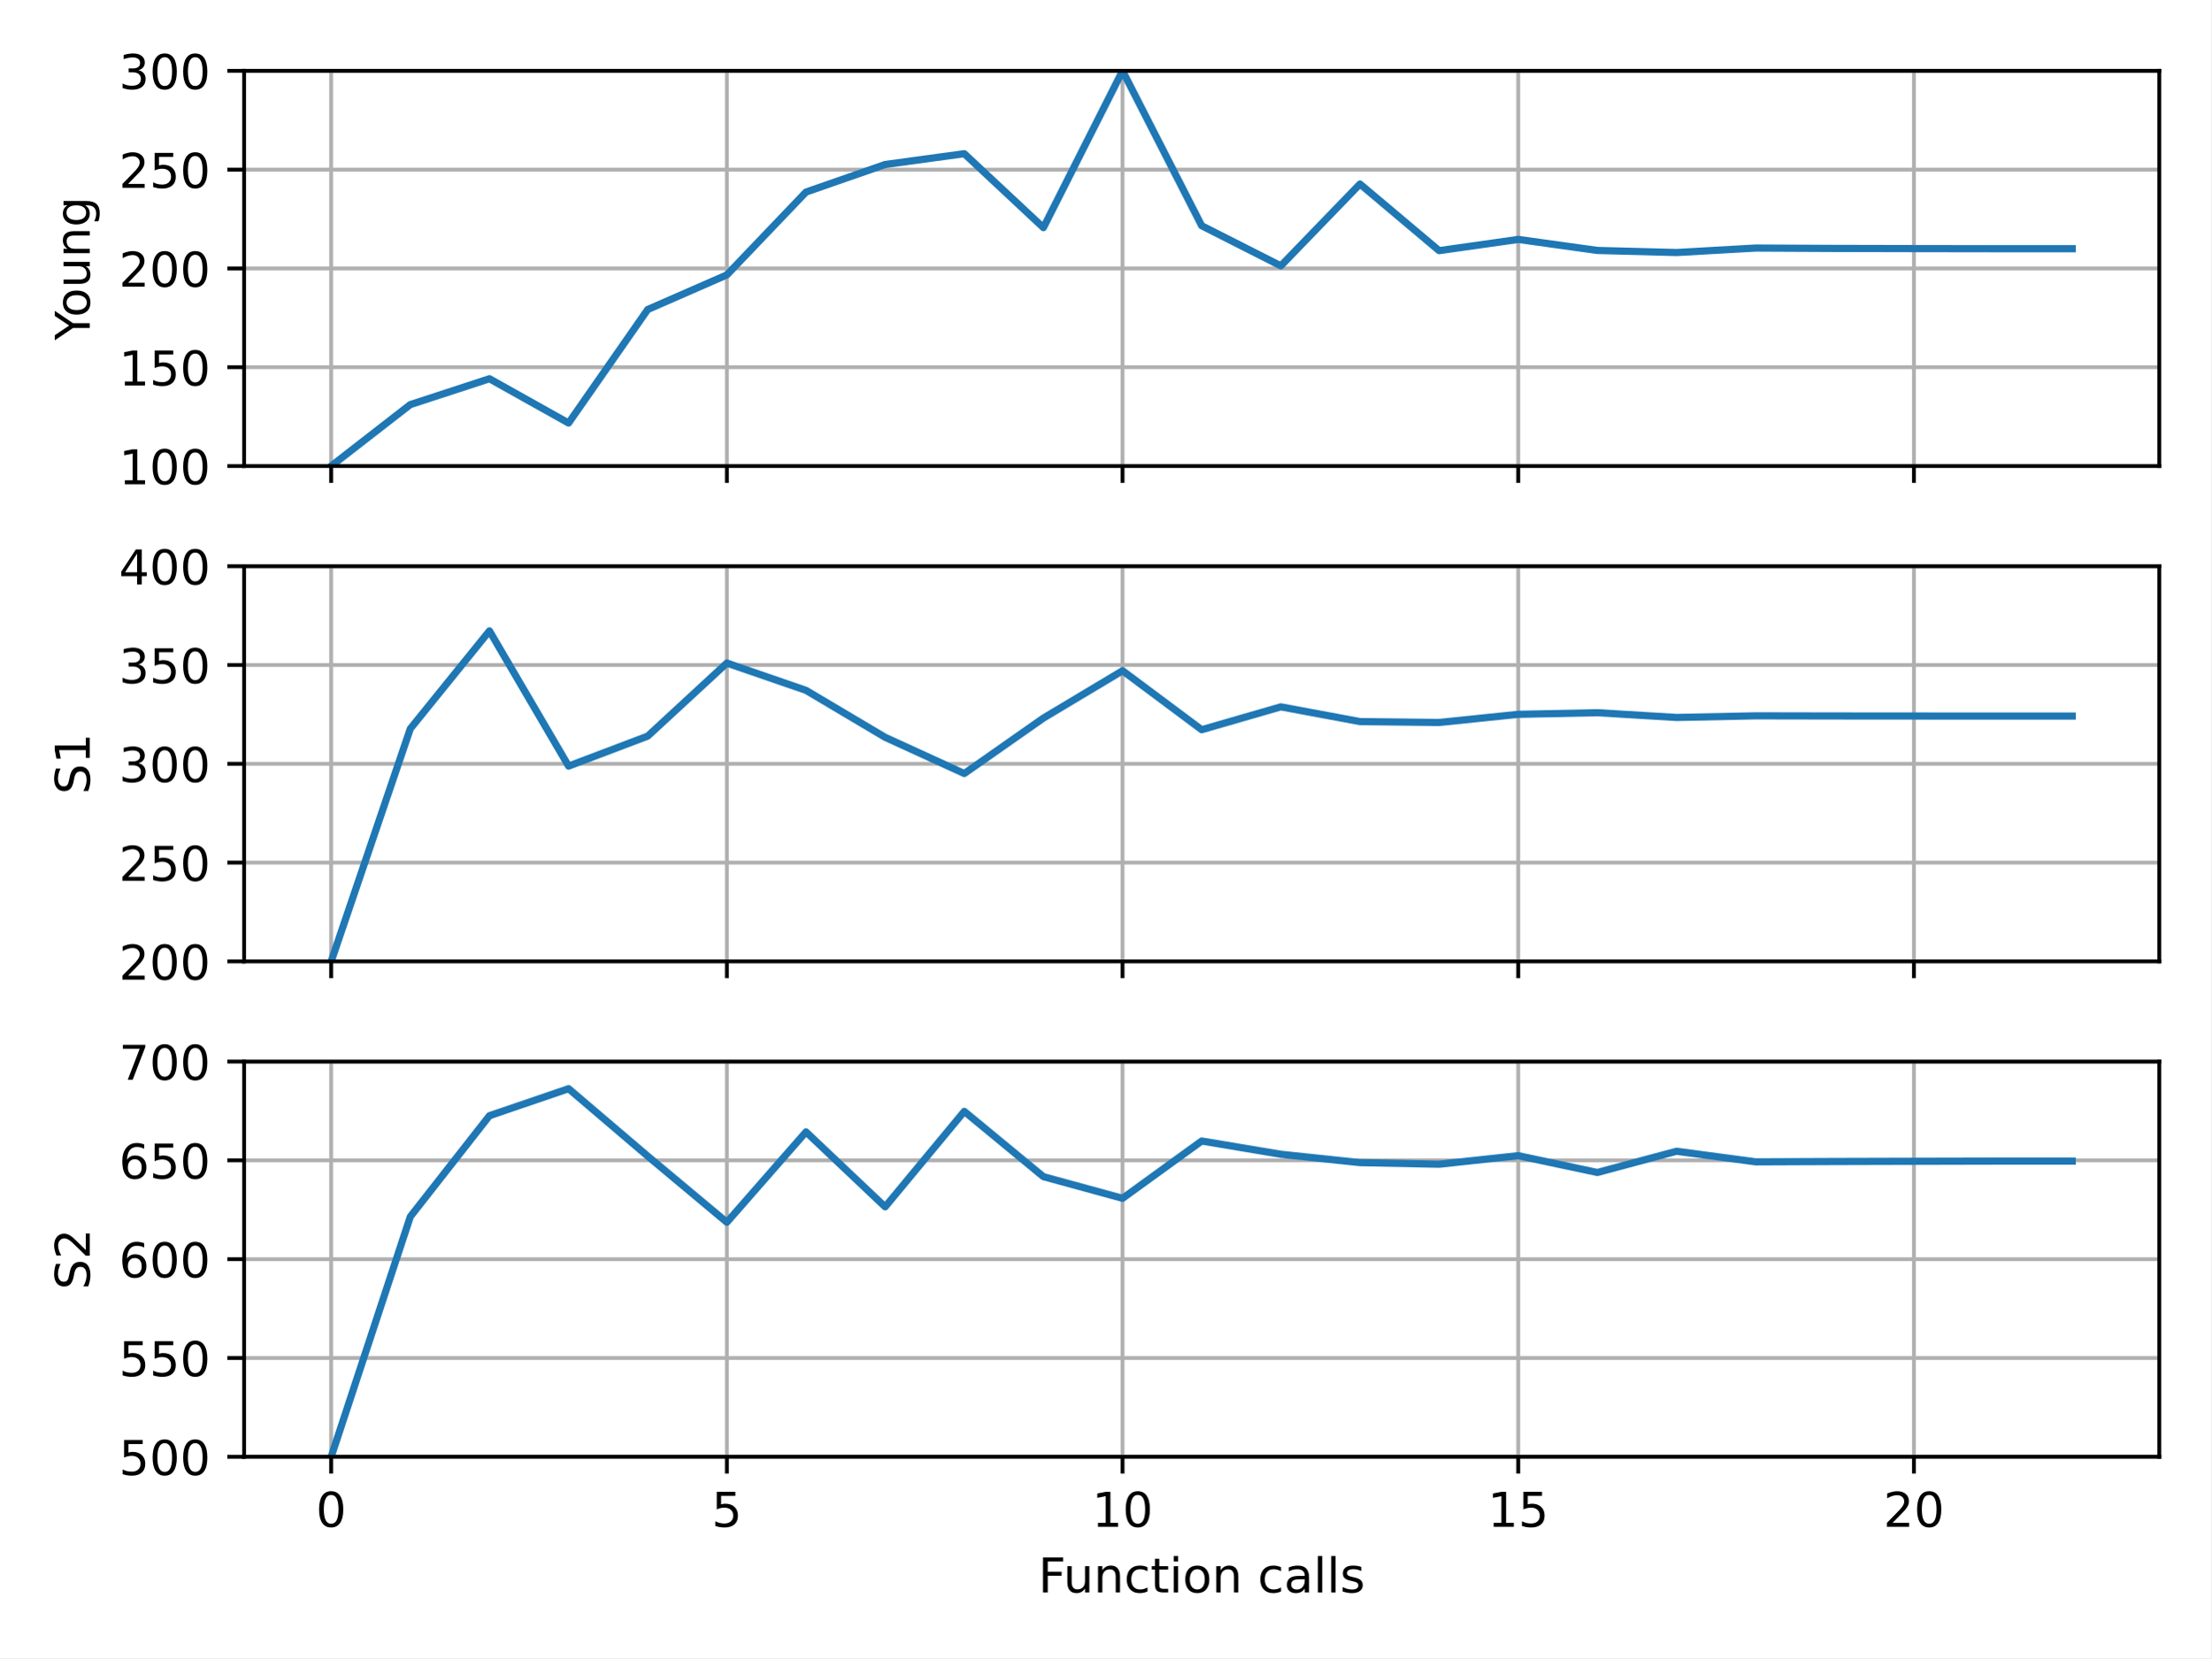
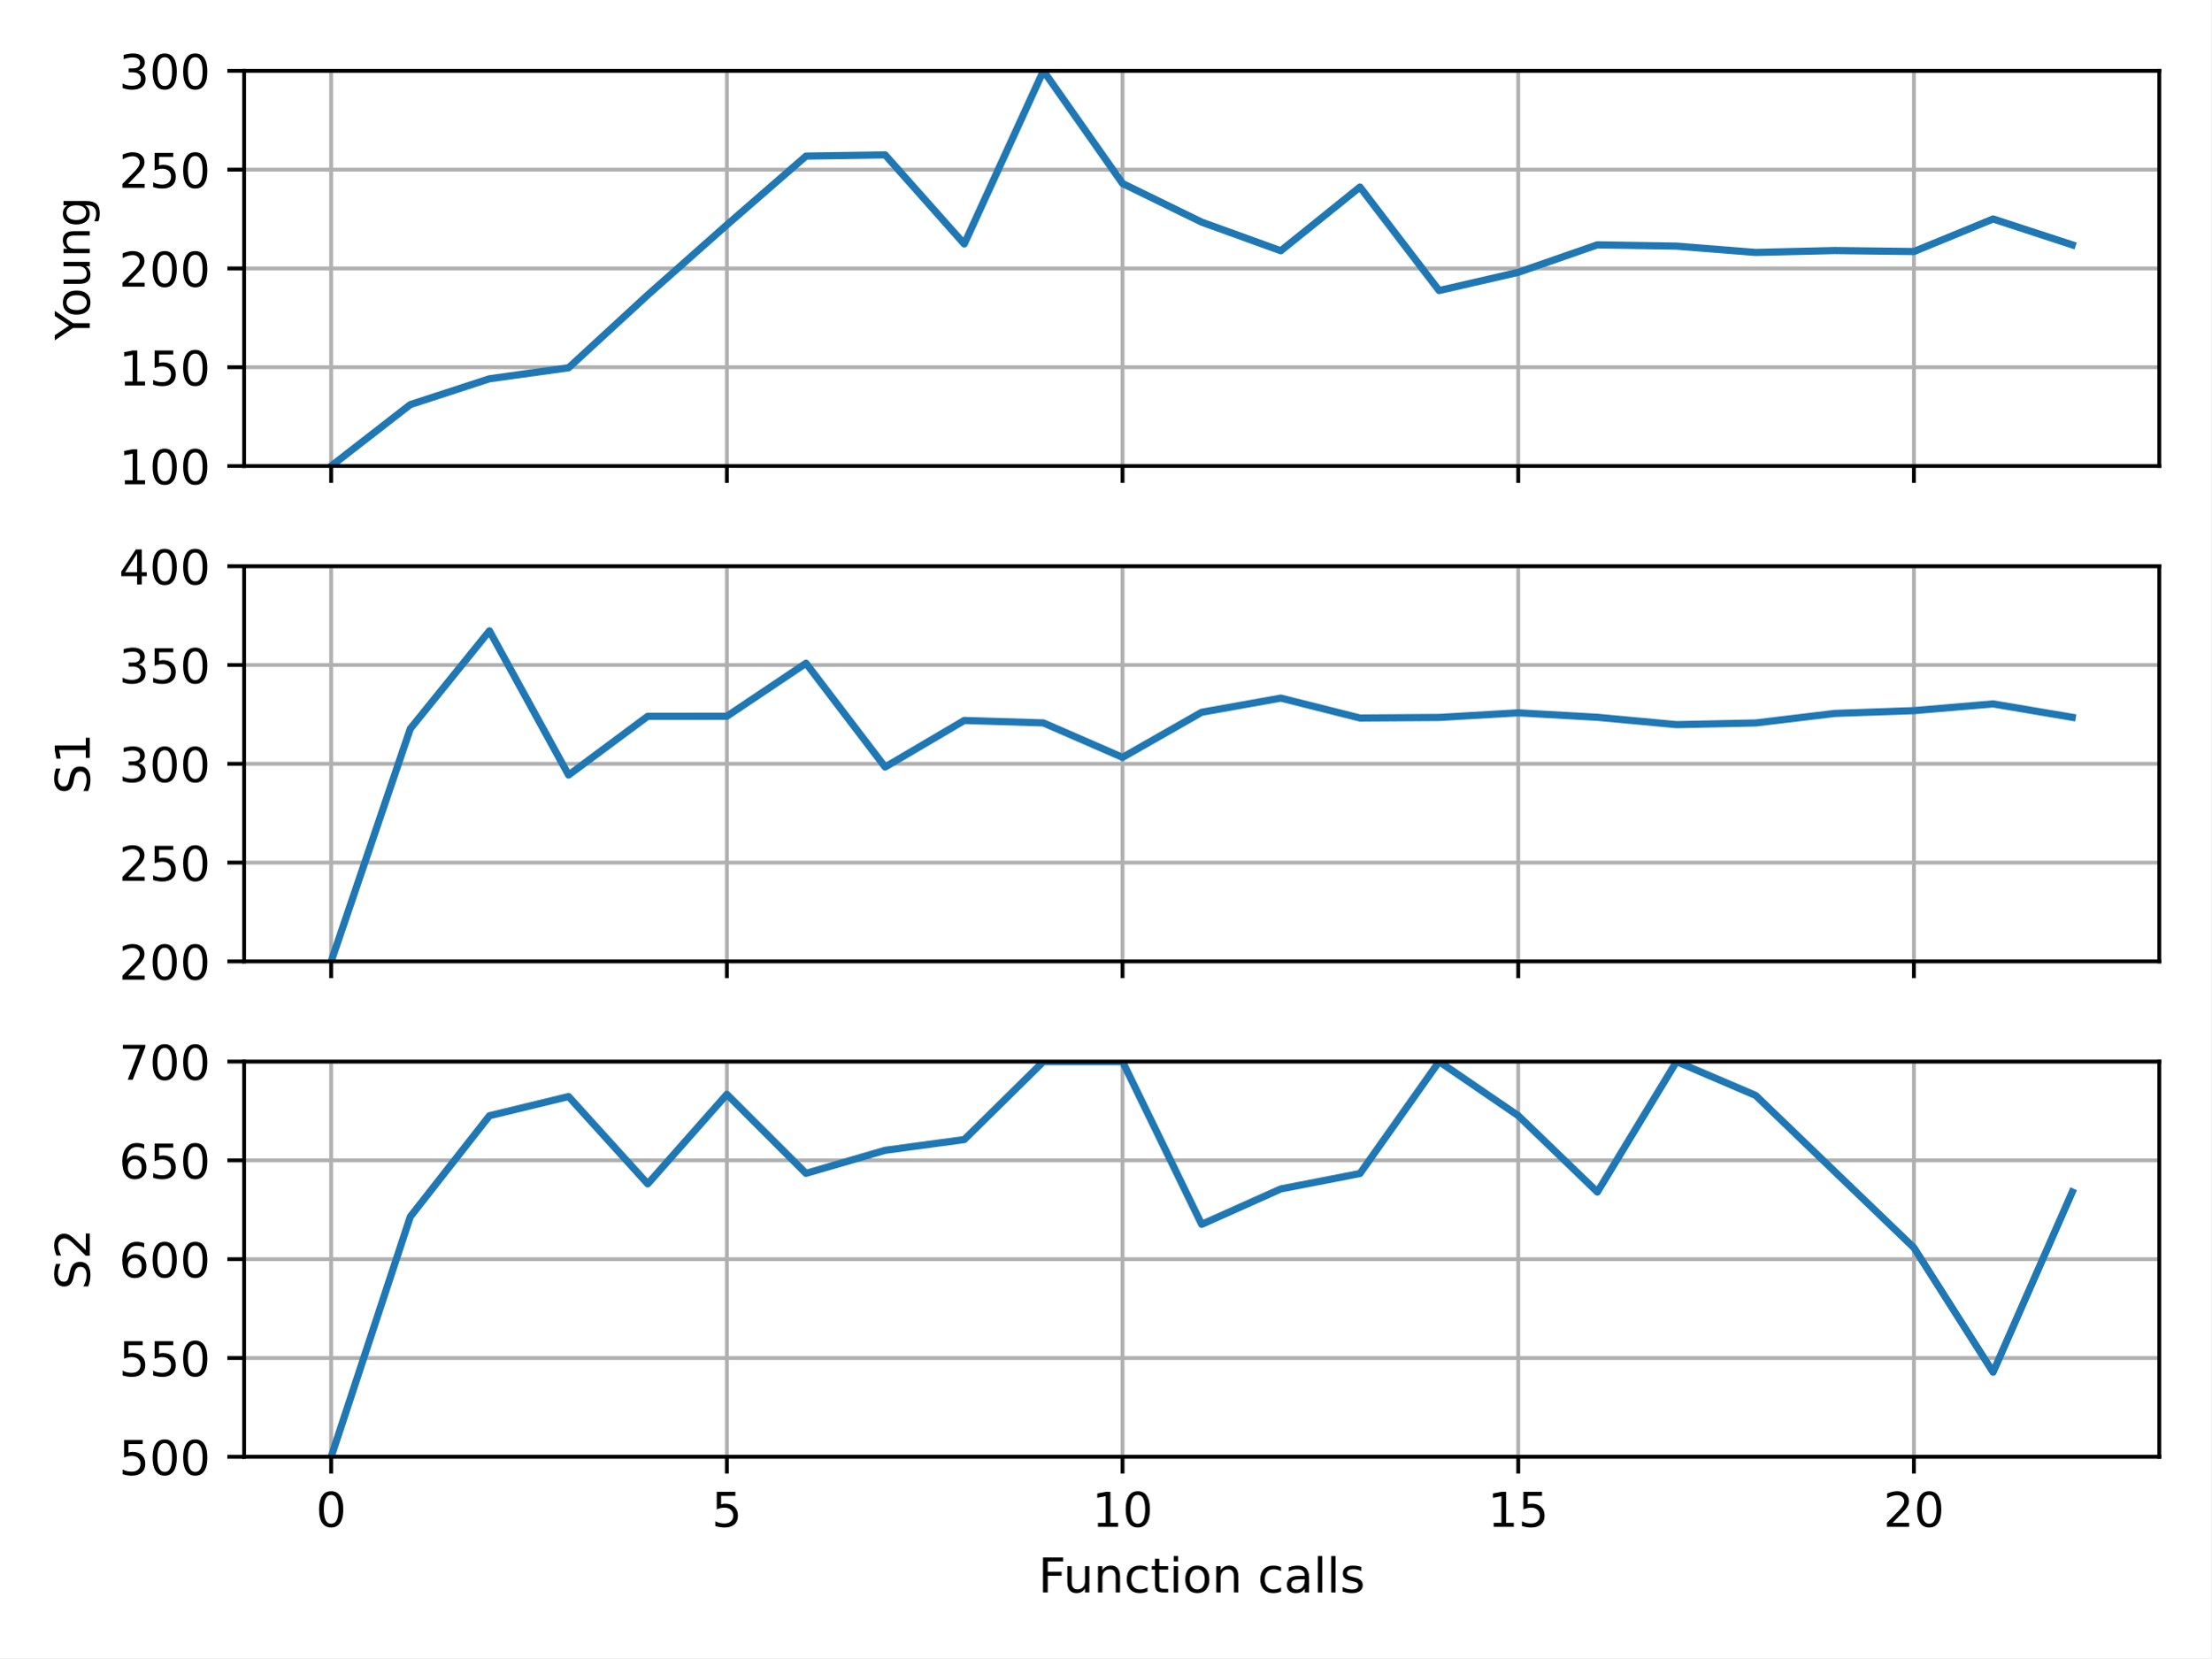
<svg xmlns="http://www.w3.org/2000/svg" xmlns:xlink="http://www.w3.org/1999/xlink" width="460.8pt" height="345.6pt" viewBox="0 0 460.8 345.6" version="1.1">
  <defs>
    <style type="text/css">*{stroke-linejoin: round; stroke-linecap: butt}</style>
  </defs>
  <g id="figure_1">
    <g id="patch_1">
      <path d="M 0 345.6  L 460.8 345.6  L 460.8 0  L 0 0  z " style="fill: #ffffff" />
    </g>
    <g id="axes_1">
      <g id="patch_2">
        <path d="M 50.87 97.133  L 450 97.133  L 450 14.76  L 50.87 14.76  z " style="fill: #ffffff" />
      </g>
      <g id="matplotlib.axis_1">
        <g id="xtick_1">
          <g id="line2d_1">
-             <path d="M 69.012 97.133  L 69.012 14.76  " clip-path="url(#pd728af28a5)" style="fill: none; stroke: #b0b0b0; stroke-width: 0.8; stroke-linecap: square" />
+             <path d="M 69.012 97.133  L 69.012 14.76  " clip-path="url(#pf3512129d5)" style="fill: none; stroke: #b0b0b0; stroke-width: 0.8; stroke-linecap: square" />
          </g>
          <g id="line2d_2">
            <defs>
-               <path id="m32e18efc5c" d="M 0 0  L 0 3.5  " style="stroke: #000000; stroke-width: 0.8" />
+               <path id="mfbf43e4b1b" d="M 0 0  L 0 3.5  " style="stroke: #000000; stroke-width: 0.8" />
            </defs>
            <g>
-               <use xlink:href="#m32e18efc5c" x="69.012" y="97.133" style="stroke: #000000; stroke-width: 0.8" />
+               <use xlink:href="#mfbf43e4b1b" x="69.012" y="97.133" style="stroke: #000000; stroke-width: 0.8" />
            </g>
          </g>
        </g>
        <g id="xtick_2">
          <g id="line2d_3">
-             <path d="M 151.477 97.133  L 151.477 14.76  " clip-path="url(#pd728af28a5)" style="fill: none; stroke: #b0b0b0; stroke-width: 0.8; stroke-linecap: square" />
+             <path d="M 151.477 97.133  L 151.477 14.76  " clip-path="url(#pf3512129d5)" style="fill: none; stroke: #b0b0b0; stroke-width: 0.8; stroke-linecap: square" />
          </g>
          <g id="line2d_4">
            <g>
-               <use xlink:href="#m32e18efc5c" x="151.477" y="97.133" style="stroke: #000000; stroke-width: 0.8" />
+               <use xlink:href="#mfbf43e4b1b" x="151.477" y="97.133" style="stroke: #000000; stroke-width: 0.8" />
            </g>
          </g>
        </g>
        <g id="xtick_3">
          <g id="line2d_5">
-             <path d="M 233.942 97.133  L 233.942 14.76  " clip-path="url(#pd728af28a5)" style="fill: none; stroke: #b0b0b0; stroke-width: 0.8; stroke-linecap: square" />
+             <path d="M 233.942 97.133  L 233.942 14.76  " clip-path="url(#pf3512129d5)" style="fill: none; stroke: #b0b0b0; stroke-width: 0.8; stroke-linecap: square" />
          </g>
          <g id="line2d_6">
            <g>
-               <use xlink:href="#m32e18efc5c" x="233.942" y="97.133" style="stroke: #000000; stroke-width: 0.8" />
+               <use xlink:href="#mfbf43e4b1b" x="233.942" y="97.133" style="stroke: #000000; stroke-width: 0.8" />
            </g>
          </g>
        </g>
        <g id="xtick_4">
          <g id="line2d_7">
-             <path d="M 316.407 97.133  L 316.407 14.76  " clip-path="url(#pd728af28a5)" style="fill: none; stroke: #b0b0b0; stroke-width: 0.8; stroke-linecap: square" />
+             <path d="M 316.407 97.133  L 316.407 14.76  " clip-path="url(#pf3512129d5)" style="fill: none; stroke: #b0b0b0; stroke-width: 0.8; stroke-linecap: square" />
          </g>
          <g id="line2d_8">
            <g>
-               <use xlink:href="#m32e18efc5c" x="316.407" y="97.133" style="stroke: #000000; stroke-width: 0.8" />
+               <use xlink:href="#mfbf43e4b1b" x="316.407" y="97.133" style="stroke: #000000; stroke-width: 0.8" />
            </g>
          </g>
        </g>
        <g id="xtick_5">
          <g id="line2d_9">
-             <path d="M 398.872 97.133  L 398.872 14.76  " clip-path="url(#pd728af28a5)" style="fill: none; stroke: #b0b0b0; stroke-width: 0.8; stroke-linecap: square" />
+             <path d="M 398.872 97.133  L 398.872 14.76  " clip-path="url(#pf3512129d5)" style="fill: none; stroke: #b0b0b0; stroke-width: 0.8; stroke-linecap: square" />
          </g>
          <g id="line2d_10">
            <g>
-               <use xlink:href="#m32e18efc5c" x="398.872" y="97.133" style="stroke: #000000; stroke-width: 0.8" />
+               <use xlink:href="#mfbf43e4b1b" x="398.872" y="97.133" style="stroke: #000000; stroke-width: 0.8" />
            </g>
          </g>
        </g>
      </g>
      <g id="matplotlib.axis_2">
        <g id="ytick_1">
          <g id="line2d_11">
-             <path d="M 50.87 97.133  L 450 97.133  " clip-path="url(#pd728af28a5)" style="fill: none; stroke: #b0b0b0; stroke-width: 0.8; stroke-linecap: square" />
+             <path d="M 50.87 97.133  L 450 97.133  " clip-path="url(#pf3512129d5)" style="fill: none; stroke: #b0b0b0; stroke-width: 0.8; stroke-linecap: square" />
          </g>
          <g id="line2d_12">
            <defs>
-               <path id="m0978221e4c" d="M 0 0  L -3.5 0  " style="stroke: #000000; stroke-width: 0.8" />
+               <path id="m7f12a80aa0" d="M 0 0  L -3.5 0  " style="stroke: #000000; stroke-width: 0.8" />
            </defs>
            <g>
-               <use xlink:href="#m0978221e4c" x="50.87" y="97.133" style="stroke: #000000; stroke-width: 0.8" />
+               <use xlink:href="#m7f12a80aa0" x="50.87" y="97.133" style="stroke: #000000; stroke-width: 0.8" />
            </g>
          </g>
          <g id="text_1">
            <g transform="translate(24.7825 100.9326) scale(0.1 -0.1)">
              <defs>
                <path id="DejaVuSans-31" d="M 794 531  L 1825 531  L 1825 4091  L 703 3866  L 703 4441  L 1819 4666  L 2450 4666  L 2450 531  L 3481 531  L 3481 0  L 794 0  L 794 531  z " transform="scale(0.015625)" />
                <path id="DejaVuSans-30" d="M 2034 4250  Q 1547 4250 1301 3770  Q 1056 3291 1056 2328  Q 1056 1369 1301 889  Q 1547 409 2034 409  Q 2525 409 2770 889  Q 3016 1369 3016 2328  Q 3016 3291 2770 3770  Q 2525 4250 2034 4250  z M 2034 4750  Q 2819 4750 3233 4129  Q 3647 3509 3647 2328  Q 3647 1150 3233 529  Q 2819 -91 2034 -91  Q 1250 -91 836 529  Q 422 1150 422 2328  Q 422 3509 836 4129  Q 1250 4750 2034 4750  z " transform="scale(0.015625)" />
              </defs>
              <use xlink:href="#DejaVuSans-31" />
              <use xlink:href="#DejaVuSans-30" x="63.623" />
              <use xlink:href="#DejaVuSans-30" x="127.246" />
            </g>
          </g>
        </g>
        <g id="ytick_2">
          <g id="line2d_13">
-             <path d="M 50.87 76.54  L 450 76.54  " clip-path="url(#pd728af28a5)" style="fill: none; stroke: #b0b0b0; stroke-width: 0.8; stroke-linecap: square" />
+             <path d="M 50.87 76.54  L 450 76.54  " clip-path="url(#pf3512129d5)" style="fill: none; stroke: #b0b0b0; stroke-width: 0.8; stroke-linecap: square" />
          </g>
          <g id="line2d_14">
            <g>
-               <use xlink:href="#m0978221e4c" x="50.87" y="76.54" style="stroke: #000000; stroke-width: 0.8" />
+               <use xlink:href="#m7f12a80aa0" x="50.87" y="76.54" style="stroke: #000000; stroke-width: 0.8" />
            </g>
          </g>
          <g id="text_2">
            <g transform="translate(24.7825 80.33922) scale(0.1 -0.1)">
              <defs>
                <path id="DejaVuSans-35" d="M 691 4666  L 3169 4666  L 3169 4134  L 1269 4134  L 1269 2991  Q 1406 3038 1543 3061  Q 1681 3084 1819 3084  Q 2600 3084 3056 2656  Q 3513 2228 3513 1497  Q 3513 744 3044 326  Q 2575 -91 1722 -91  Q 1428 -91 1123 -41  Q 819 9 494 109  L 494 744  Q 775 591 1075 516  Q 1375 441 1709 441  Q 2250 441 2565 725  Q 2881 1009 2881 1497  Q 2881 1984 2565 2268  Q 2250 2553 1709 2553  Q 1456 2553 1204 2497  Q 953 2441 691 2322  L 691 4666  z " transform="scale(0.015625)" />
              </defs>
              <use xlink:href="#DejaVuSans-31" />
              <use xlink:href="#DejaVuSans-35" x="63.623" />
              <use xlink:href="#DejaVuSans-30" x="127.246" />
            </g>
          </g>
        </g>
        <g id="ytick_3">
          <g id="line2d_15">
-             <path d="M 50.87 55.947  L 450 55.947  " clip-path="url(#pd728af28a5)" style="fill: none; stroke: #b0b0b0; stroke-width: 0.8; stroke-linecap: square" />
+             <path d="M 50.87 55.947  L 450 55.947  " clip-path="url(#pf3512129d5)" style="fill: none; stroke: #b0b0b0; stroke-width: 0.8; stroke-linecap: square" />
          </g>
          <g id="line2d_16">
            <g>
-               <use xlink:href="#m0978221e4c" x="50.87" y="55.947" style="stroke: #000000; stroke-width: 0.8" />
+               <use xlink:href="#m7f12a80aa0" x="50.87" y="55.947" style="stroke: #000000; stroke-width: 0.8" />
            </g>
          </g>
          <g id="text_3">
            <g transform="translate(24.7825 59.74589) scale(0.1 -0.1)">
              <defs>
                <path id="DejaVuSans-32" d="M 1228 531  L 3431 531  L 3431 0  L 469 0  L 469 531  Q 828 903 1448 1529  Q 2069 2156 2228 2338  Q 2531 2678 2651 2914  Q 2772 3150 2772 3378  Q 2772 3750 2511 3984  Q 2250 4219 1831 4219  Q 1534 4219 1204 4116  Q 875 4013 500 3803  L 500 4441  Q 881 4594 1212 4672  Q 1544 4750 1819 4750  Q 2544 4750 2975 4387  Q 3406 4025 3406 3419  Q 3406 3131 3298 2873  Q 3191 2616 2906 2266  Q 2828 2175 2409 1742  Q 1991 1309 1228 531  z " transform="scale(0.015625)" />
              </defs>
              <use xlink:href="#DejaVuSans-32" />
              <use xlink:href="#DejaVuSans-30" x="63.623" />
              <use xlink:href="#DejaVuSans-30" x="127.246" />
            </g>
          </g>
        </g>
        <g id="ytick_4">
          <g id="line2d_17">
-             <path d="M 50.87 35.353  L 450 35.353  " clip-path="url(#pd728af28a5)" style="fill: none; stroke: #b0b0b0; stroke-width: 0.8; stroke-linecap: square" />
+             <path d="M 50.87 35.353  L 450 35.353  " clip-path="url(#pf3512129d5)" style="fill: none; stroke: #b0b0b0; stroke-width: 0.8; stroke-linecap: square" />
          </g>
          <g id="line2d_18">
            <g>
-               <use xlink:href="#m0978221e4c" x="50.87" y="35.353" style="stroke: #000000; stroke-width: 0.8" />
+               <use xlink:href="#m7f12a80aa0" x="50.87" y="35.353" style="stroke: #000000; stroke-width: 0.8" />
            </g>
          </g>
          <g id="text_4">
            <g transform="translate(24.7825 39.15255) scale(0.1 -0.1)">
              <use xlink:href="#DejaVuSans-32" />
              <use xlink:href="#DejaVuSans-35" x="63.623" />
              <use xlink:href="#DejaVuSans-30" x="127.246" />
            </g>
          </g>
        </g>
        <g id="ytick_5">
          <g id="line2d_19">
-             <path d="M 50.87 14.76  L 450 14.76  " clip-path="url(#pd728af28a5)" style="fill: none; stroke: #b0b0b0; stroke-width: 0.8; stroke-linecap: square" />
+             <path d="M 50.87 14.76  L 450 14.76  " clip-path="url(#pf3512129d5)" style="fill: none; stroke: #b0b0b0; stroke-width: 0.8; stroke-linecap: square" />
          </g>
          <g id="line2d_20">
            <g>
-               <use xlink:href="#m0978221e4c" x="50.87" y="14.76" style="stroke: #000000; stroke-width: 0.8" />
+               <use xlink:href="#m7f12a80aa0" x="50.87" y="14.76" style="stroke: #000000; stroke-width: 0.8" />
            </g>
          </g>
          <g id="text_5">
            <g transform="translate(24.7825 18.55922) scale(0.1 -0.1)">
              <defs>
                <path id="DejaVuSans-33" d="M 2597 2516  Q 3050 2419 3304 2112  Q 3559 1806 3559 1356  Q 3559 666 3084 287  Q 2609 -91 1734 -91  Q 1441 -91 1130 -33  Q 819 25 488 141  L 488 750  Q 750 597 1062 519  Q 1375 441 1716 441  Q 2309 441 2620 675  Q 2931 909 2931 1356  Q 2931 1769 2642 2001  Q 2353 2234 1838 2234  L 1294 2234  L 1294 2753  L 1863 2753  Q 2328 2753 2575 2939  Q 2822 3125 2822 3475  Q 2822 3834 2567 4026  Q 2313 4219 1838 4219  Q 1578 4219 1281 4162  Q 984 4106 628 3988  L 628 4550  Q 988 4650 1302 4700  Q 1616 4750 1894 4750  Q 2613 4750 3031 4423  Q 3450 4097 3450 3541  Q 3450 3153 3228 2886  Q 3006 2619 2597 2516  z " transform="scale(0.015625)" />
              </defs>
              <use xlink:href="#DejaVuSans-33" />
              <use xlink:href="#DejaVuSans-30" x="63.623" />
              <use xlink:href="#DejaVuSans-30" x="127.246" />
            </g>
          </g>
        </g>
        <g id="text_6">
          <g transform="translate(18.70281 70.90917) rotate(-90) scale(0.1 -0.1)">
            <defs>
              <path id="DejaVuSans-59" d="M -13 4666  L 666 4666  L 1959 2747  L 3244 4666  L 3922 4666  L 2272 2222  L 2272 0  L 1638 0  L 1638 2222  L -13 4666  z " transform="scale(0.015625)" />
              <path id="DejaVuSans-6f" d="M 1959 3097  Q 1497 3097 1228 2736  Q 959 2375 959 1747  Q 959 1119 1226 758  Q 1494 397 1959 397  Q 2419 397 2687 759  Q 2956 1122 2956 1747  Q 2956 2369 2687 2733  Q 2419 3097 1959 3097  z M 1959 3584  Q 2709 3584 3137 3096  Q 3566 2609 3566 1747  Q 3566 888 3137 398  Q 2709 -91 1959 -91  Q 1206 -91 779 398  Q 353 888 353 1747  Q 353 2609 779 3096  Q 1206 3584 1959 3584  z " transform="scale(0.015625)" />
              <path id="DejaVuSans-75" d="M 544 1381  L 544 3500  L 1119 3500  L 1119 1403  Q 1119 906 1312 657  Q 1506 409 1894 409  Q 2359 409 2629 706  Q 2900 1003 2900 1516  L 2900 3500  L 3475 3500  L 3475 0  L 2900 0  L 2900 538  Q 2691 219 2414 64  Q 2138 -91 1772 -91  Q 1169 -91 856 284  Q 544 659 544 1381  z M 1991 3584  L 1991 3584  z " transform="scale(0.015625)" />
              <path id="DejaVuSans-6e" d="M 3513 2113  L 3513 0  L 2938 0  L 2938 2094  Q 2938 2591 2744 2837  Q 2550 3084 2163 3084  Q 1697 3084 1428 2787  Q 1159 2491 1159 1978  L 1159 0  L 581 0  L 581 3500  L 1159 3500  L 1159 2956  Q 1366 3272 1645 3428  Q 1925 3584 2291 3584  Q 2894 3584 3203 3211  Q 3513 2838 3513 2113  z " transform="scale(0.015625)" />
              <path id="DejaVuSans-67" d="M 2906 1791  Q 2906 2416 2648 2759  Q 2391 3103 1925 3103  Q 1463 3103 1205 2759  Q 947 2416 947 1791  Q 947 1169 1205 825  Q 1463 481 1925 481  Q 2391 481 2648 825  Q 2906 1169 2906 1791  z M 3481 434  Q 3481 -459 3084 -895  Q 2688 -1331 1869 -1331  Q 1566 -1331 1297 -1286  Q 1028 -1241 775 -1147  L 775 -588  Q 1028 -725 1275 -790  Q 1522 -856 1778 -856  Q 2344 -856 2625 -561  Q 2906 -266 2906 331  L 2906 616  Q 2728 306 2450 153  Q 2172 0 1784 0  Q 1141 0 747 490  Q 353 981 353 1791  Q 353 2603 747 3093  Q 1141 3584 1784 3584  Q 2172 3584 2450 3431  Q 2728 3278 2906 2969  L 2906 3500  L 3481 3500  L 3481 434  z " transform="scale(0.015625)" />
            </defs>
            <use xlink:href="#DejaVuSans-59" />
            <use xlink:href="#DejaVuSans-6f" x="47.834" />
            <use xlink:href="#DejaVuSans-75" x="109.016" />
            <use xlink:href="#DejaVuSans-6e" x="172.395" />
            <use xlink:href="#DejaVuSans-67" x="235.773" />
          </g>
        </g>
      </g>
      <g id="line2d_21">
-         <path d="M 69.012 97.133  L 85.505 84.327  L 101.998 78.937  L 118.491 88.17  L 134.984 64.507  L 151.477 57.294  L 167.97 40.03  L 184.463 34.285  L 200.956 32.032  L 217.449 47.447  L 233.942 14.76  L 250.435 47.047  L 266.928 55.408  L 283.421 38.352  L 299.914 52.24  L 316.407 49.899  L 332.9 52.198  L 349.393 52.631  L 365.886 51.696  L 382.379 51.778  L 398.872 51.814  L 415.365 51.837  L 431.858 51.837  " clip-path="url(#pd728af28a5)" style="fill: none; stroke: #1f77b4; stroke-width: 1.5; stroke-linecap: square" />
+         <path d="M 69.012 97.133  L 85.505 84.327  L 101.998 78.943  L 118.491 76.652  L 134.984 61.481  L 151.477 46.872  L 167.97 32.537  L 184.463 32.281  L 200.956 50.845  L 217.449 14.76  L 233.942 38.24  L 250.435 46.299  L 266.928 52.262  L 283.421 38.983  L 299.914 60.556  L 316.407 56.757  L 332.9 51.029  L 349.393 51.298  L 365.886 52.611  L 382.379 52.215  L 398.872 52.423  L 415.365 45.637  L 431.858 51.029  " clip-path="url(#pf3512129d5)" style="fill: none; stroke: #1f77b4; stroke-width: 1.5; stroke-linecap: square" />
      </g>
      <g id="patch_3">
        <path d="M 50.87 97.133  L 50.87 14.76  " style="fill: none; stroke: #000000; stroke-width: 0.8; stroke-linejoin: miter; stroke-linecap: square" />
      </g>
      <g id="patch_4">
        <path d="M 450 97.133  L 450 14.76  " style="fill: none; stroke: #000000; stroke-width: 0.8; stroke-linejoin: miter; stroke-linecap: square" />
      </g>
      <g id="patch_5">
        <path d="M 50.87 97.133  L 450 97.133  " style="fill: none; stroke: #000000; stroke-width: 0.8; stroke-linejoin: miter; stroke-linecap: square" />
      </g>
      <g id="patch_6">
        <path d="M 50.87 14.76  L 450 14.76  " style="fill: none; stroke: #000000; stroke-width: 0.8; stroke-linejoin: miter; stroke-linecap: square" />
      </g>
    </g>
    <g id="axes_2">
      <g id="patch_7">
        <path d="M 50.87 200.387  L 450 200.387  L 450 118.013  L 50.87 118.013  z " style="fill: #ffffff" />
      </g>
      <g id="matplotlib.axis_3">
        <g id="xtick_6">
          <g id="line2d_22">
-             <path d="M 69.012 200.387  L 69.012 118.013  " clip-path="url(#p6b423d1bf5)" style="fill: none; stroke: #b0b0b0; stroke-width: 0.8; stroke-linecap: square" />
+             <path d="M 69.012 200.387  L 69.012 118.013  " clip-path="url(#p1573af39cd)" style="fill: none; stroke: #b0b0b0; stroke-width: 0.8; stroke-linecap: square" />
          </g>
          <g id="line2d_23">
            <g>
-               <use xlink:href="#m32e18efc5c" x="69.012" y="200.387" style="stroke: #000000; stroke-width: 0.8" />
+               <use xlink:href="#mfbf43e4b1b" x="69.012" y="200.387" style="stroke: #000000; stroke-width: 0.8" />
            </g>
          </g>
        </g>
        <g id="xtick_7">
          <g id="line2d_24">
-             <path d="M 151.477 200.387  L 151.477 118.013  " clip-path="url(#p6b423d1bf5)" style="fill: none; stroke: #b0b0b0; stroke-width: 0.8; stroke-linecap: square" />
+             <path d="M 151.477 200.387  L 151.477 118.013  " clip-path="url(#p1573af39cd)" style="fill: none; stroke: #b0b0b0; stroke-width: 0.8; stroke-linecap: square" />
          </g>
          <g id="line2d_25">
            <g>
-               <use xlink:href="#m32e18efc5c" x="151.477" y="200.387" style="stroke: #000000; stroke-width: 0.8" />
+               <use xlink:href="#mfbf43e4b1b" x="151.477" y="200.387" style="stroke: #000000; stroke-width: 0.8" />
            </g>
          </g>
        </g>
        <g id="xtick_8">
          <g id="line2d_26">
-             <path d="M 233.942 200.387  L 233.942 118.013  " clip-path="url(#p6b423d1bf5)" style="fill: none; stroke: #b0b0b0; stroke-width: 0.8; stroke-linecap: square" />
+             <path d="M 233.942 200.387  L 233.942 118.013  " clip-path="url(#p1573af39cd)" style="fill: none; stroke: #b0b0b0; stroke-width: 0.8; stroke-linecap: square" />
          </g>
          <g id="line2d_27">
            <g>
-               <use xlink:href="#m32e18efc5c" x="233.942" y="200.387" style="stroke: #000000; stroke-width: 0.8" />
+               <use xlink:href="#mfbf43e4b1b" x="233.942" y="200.387" style="stroke: #000000; stroke-width: 0.8" />
            </g>
          </g>
        </g>
        <g id="xtick_9">
          <g id="line2d_28">
-             <path d="M 316.407 200.387  L 316.407 118.013  " clip-path="url(#p6b423d1bf5)" style="fill: none; stroke: #b0b0b0; stroke-width: 0.8; stroke-linecap: square" />
+             <path d="M 316.407 200.387  L 316.407 118.013  " clip-path="url(#p1573af39cd)" style="fill: none; stroke: #b0b0b0; stroke-width: 0.8; stroke-linecap: square" />
          </g>
          <g id="line2d_29">
            <g>
-               <use xlink:href="#m32e18efc5c" x="316.407" y="200.387" style="stroke: #000000; stroke-width: 0.8" />
+               <use xlink:href="#mfbf43e4b1b" x="316.407" y="200.387" style="stroke: #000000; stroke-width: 0.8" />
            </g>
          </g>
        </g>
        <g id="xtick_10">
          <g id="line2d_30">
-             <path d="M 398.872 200.387  L 398.872 118.013  " clip-path="url(#p6b423d1bf5)" style="fill: none; stroke: #b0b0b0; stroke-width: 0.8; stroke-linecap: square" />
+             <path d="M 398.872 200.387  L 398.872 118.013  " clip-path="url(#p1573af39cd)" style="fill: none; stroke: #b0b0b0; stroke-width: 0.8; stroke-linecap: square" />
          </g>
          <g id="line2d_31">
            <g>
-               <use xlink:href="#m32e18efc5c" x="398.872" y="200.387" style="stroke: #000000; stroke-width: 0.8" />
+               <use xlink:href="#mfbf43e4b1b" x="398.872" y="200.387" style="stroke: #000000; stroke-width: 0.8" />
            </g>
          </g>
        </g>
      </g>
      <g id="matplotlib.axis_4">
        <g id="ytick_6">
          <g id="line2d_32">
-             <path d="M 50.87 200.387  L 450 200.387  " clip-path="url(#p6b423d1bf5)" style="fill: none; stroke: #b0b0b0; stroke-width: 0.8; stroke-linecap: square" />
+             <path d="M 50.87 200.387  L 450 200.387  " clip-path="url(#p1573af39cd)" style="fill: none; stroke: #b0b0b0; stroke-width: 0.8; stroke-linecap: square" />
          </g>
          <g id="line2d_33">
            <g>
-               <use xlink:href="#m0978221e4c" x="50.87" y="200.387" style="stroke: #000000; stroke-width: 0.8" />
+               <use xlink:href="#m7f12a80aa0" x="50.87" y="200.387" style="stroke: #000000; stroke-width: 0.8" />
            </g>
          </g>
          <g id="text_7">
            <g transform="translate(24.7825 204.1859) scale(0.1 -0.1)">
              <use xlink:href="#DejaVuSans-32" />
              <use xlink:href="#DejaVuSans-30" x="63.623" />
              <use xlink:href="#DejaVuSans-30" x="127.246" />
            </g>
          </g>
        </g>
        <g id="ytick_7">
          <g id="line2d_34">
-             <path d="M 50.87 179.793  L 450 179.793  " clip-path="url(#p6b423d1bf5)" style="fill: none; stroke: #b0b0b0; stroke-width: 0.8; stroke-linecap: square" />
+             <path d="M 50.87 179.793  L 450 179.793  " clip-path="url(#p1573af39cd)" style="fill: none; stroke: #b0b0b0; stroke-width: 0.8; stroke-linecap: square" />
          </g>
          <g id="line2d_35">
            <g>
-               <use xlink:href="#m0978221e4c" x="50.87" y="179.793" style="stroke: #000000; stroke-width: 0.8" />
+               <use xlink:href="#m7f12a80aa0" x="50.87" y="179.793" style="stroke: #000000; stroke-width: 0.8" />
            </g>
          </g>
          <g id="text_8">
            <g transform="translate(24.7825 183.5926) scale(0.1 -0.1)">
              <use xlink:href="#DejaVuSans-32" />
              <use xlink:href="#DejaVuSans-35" x="63.623" />
              <use xlink:href="#DejaVuSans-30" x="127.246" />
            </g>
          </g>
        </g>
        <g id="ytick_8">
          <g id="line2d_36">
-             <path d="M 50.87 159.2  L 450 159.2  " clip-path="url(#p6b423d1bf5)" style="fill: none; stroke: #b0b0b0; stroke-width: 0.8; stroke-linecap: square" />
+             <path d="M 50.87 159.2  L 450 159.2  " clip-path="url(#p1573af39cd)" style="fill: none; stroke: #b0b0b0; stroke-width: 0.8; stroke-linecap: square" />
          </g>
          <g id="line2d_37">
            <g>
-               <use xlink:href="#m0978221e4c" x="50.87" y="159.2" style="stroke: #000000; stroke-width: 0.8" />
+               <use xlink:href="#m7f12a80aa0" x="50.87" y="159.2" style="stroke: #000000; stroke-width: 0.8" />
            </g>
          </g>
          <g id="text_9">
            <g transform="translate(24.7825 162.9992) scale(0.1 -0.1)">
              <use xlink:href="#DejaVuSans-33" />
              <use xlink:href="#DejaVuSans-30" x="63.623" />
              <use xlink:href="#DejaVuSans-30" x="127.246" />
            </g>
          </g>
        </g>
        <g id="ytick_9">
          <g id="line2d_38">
-             <path d="M 50.87 138.607  L 450 138.607  " clip-path="url(#p6b423d1bf5)" style="fill: none; stroke: #b0b0b0; stroke-width: 0.8; stroke-linecap: square" />
+             <path d="M 50.87 138.607  L 450 138.607  " clip-path="url(#p1573af39cd)" style="fill: none; stroke: #b0b0b0; stroke-width: 0.8; stroke-linecap: square" />
          </g>
          <g id="line2d_39">
            <g>
-               <use xlink:href="#m0978221e4c" x="50.87" y="138.607" style="stroke: #000000; stroke-width: 0.8" />
+               <use xlink:href="#m7f12a80aa0" x="50.87" y="138.607" style="stroke: #000000; stroke-width: 0.8" />
            </g>
          </g>
          <g id="text_10">
            <g transform="translate(24.7825 142.4059) scale(0.1 -0.1)">
              <use xlink:href="#DejaVuSans-33" />
              <use xlink:href="#DejaVuSans-35" x="63.623" />
              <use xlink:href="#DejaVuSans-30" x="127.246" />
            </g>
          </g>
        </g>
        <g id="ytick_10">
          <g id="line2d_40">
-             <path d="M 50.87 118.013  L 450 118.013  " clip-path="url(#p6b423d1bf5)" style="fill: none; stroke: #b0b0b0; stroke-width: 0.8; stroke-linecap: square" />
+             <path d="M 50.87 118.013  L 450 118.013  " clip-path="url(#p1573af39cd)" style="fill: none; stroke: #b0b0b0; stroke-width: 0.8; stroke-linecap: square" />
          </g>
          <g id="line2d_41">
            <g>
-               <use xlink:href="#m0978221e4c" x="50.87" y="118.013" style="stroke: #000000; stroke-width: 0.8" />
+               <use xlink:href="#m7f12a80aa0" x="50.87" y="118.013" style="stroke: #000000; stroke-width: 0.8" />
            </g>
          </g>
          <g id="text_11">
            <g transform="translate(24.7825 121.8126) scale(0.1 -0.1)">
              <defs>
                <path id="DejaVuSans-34" d="M 2419 4116  L 825 1625  L 2419 1625  L 2419 4116  z M 2253 4666  L 3047 4666  L 3047 1625  L 3713 1625  L 3713 1100  L 3047 1100  L 3047 0  L 2419 0  L 2419 1100  L 313 1100  L 313 1709  L 2253 4666  z " transform="scale(0.015625)" />
              </defs>
              <use xlink:href="#DejaVuSans-34" />
              <use xlink:href="#DejaVuSans-30" x="63.623" />
              <use xlink:href="#DejaVuSans-30" x="127.246" />
            </g>
          </g>
        </g>
        <g id="text_12">
          <g transform="translate(18.70281 165.5555) rotate(-90) scale(0.1 -0.1)">
            <defs>
              <path id="DejaVuSans-53" d="M 3425 4513  L 3425 3897  Q 3066 4069 2747 4153  Q 2428 4238 2131 4238  Q 1616 4238 1336 4038  Q 1056 3838 1056 3469  Q 1056 3159 1242 3001  Q 1428 2844 1947 2747  L 2328 2669  Q 3034 2534 3370 2195  Q 3706 1856 3706 1288  Q 3706 609 3251 259  Q 2797 -91 1919 -91  Q 1588 -91 1214 -16  Q 841 59 441 206  L 441 856  Q 825 641 1194 531  Q 1563 422 1919 422  Q 2459 422 2753 634  Q 3047 847 3047 1241  Q 3047 1584 2836 1778  Q 2625 1972 2144 2069  L 1759 2144  Q 1053 2284 737 2584  Q 422 2884 422 3419  Q 422 4038 858 4394  Q 1294 4750 2059 4750  Q 2388 4750 2728 4690  Q 3069 4631 3425 4513  z " transform="scale(0.015625)" />
            </defs>
            <use xlink:href="#DejaVuSans-53" />
            <use xlink:href="#DejaVuSans-31" x="63.477" />
          </g>
        </g>
      </g>
      <g id="line2d_42">
-         <path d="M 69.012 200.387  L 85.505 151.89  L 101.998 131.495  L 118.491 159.677  L 134.984 153.429  L 151.477 138.2  L 167.97 143.888  L 184.463 153.675  L 200.956 161.225  L 217.449 149.671  L 233.942 139.797  L 250.435 152.095  L 266.928 147.327  L 283.421 150.399  L 299.914 150.585  L 316.407 148.886  L 332.9 148.547  L 349.393 149.544  L 365.886 149.199  L 382.379 149.229  L 398.872 149.243  L 415.365 149.251  L 431.858 149.251  " clip-path="url(#p6b423d1bf5)" style="fill: none; stroke: #1f77b4; stroke-width: 1.5; stroke-linecap: square" />
+         <path d="M 69.012 200.387  L 85.505 151.89  L 101.998 131.49  L 118.491 161.543  L 134.984 149.296  L 151.477 149.291  L 167.97 138.24  L 184.463 159.871  L 200.956 150.164  L 217.449 150.676  L 233.942 157.858  L 250.435 148.457  L 266.928 145.504  L 283.421 149.654  L 299.914 149.537  L 316.407 148.571  L 332.9 149.504  L 349.393 151.039  L 365.886 150.685  L 382.379 148.697  L 398.872 148.118  L 415.365 146.716  L 431.858 149.504  " clip-path="url(#p1573af39cd)" style="fill: none; stroke: #1f77b4; stroke-width: 1.5; stroke-linecap: square" />
      </g>
      <g id="patch_8">
        <path d="M 50.87 200.387  L 50.87 118.013  " style="fill: none; stroke: #000000; stroke-width: 0.8; stroke-linejoin: miter; stroke-linecap: square" />
      </g>
      <g id="patch_9">
        <path d="M 450 200.387  L 450 118.013  " style="fill: none; stroke: #000000; stroke-width: 0.8; stroke-linejoin: miter; stroke-linecap: square" />
      </g>
      <g id="patch_10">
        <path d="M 50.87 200.387  L 450 200.387  " style="fill: none; stroke: #000000; stroke-width: 0.8; stroke-linejoin: miter; stroke-linecap: square" />
      </g>
      <g id="patch_11">
        <path d="M 50.87 118.013  L 450 118.013  " style="fill: none; stroke: #000000; stroke-width: 0.8; stroke-linejoin: miter; stroke-linecap: square" />
      </g>
    </g>
    <g id="axes_3">
      <g id="patch_12">
        <path d="M 50.87 303.64  L 450 303.64  L 450 221.267  L 50.87 221.267  z " style="fill: #ffffff" />
      </g>
      <g id="matplotlib.axis_5">
        <g id="xtick_11">
          <g id="line2d_43">
-             <path d="M 69.012 303.64  L 69.012 221.267  " clip-path="url(#p1ecdc978ab)" style="fill: none; stroke: #b0b0b0; stroke-width: 0.8; stroke-linecap: square" />
+             <path d="M 69.012 303.64  L 69.012 221.267  " clip-path="url(#p53f17709f1)" style="fill: none; stroke: #b0b0b0; stroke-width: 0.8; stroke-linecap: square" />
          </g>
          <g id="line2d_44">
            <g>
-               <use xlink:href="#m32e18efc5c" x="69.012" y="303.64" style="stroke: #000000; stroke-width: 0.8" />
+               <use xlink:href="#mfbf43e4b1b" x="69.012" y="303.64" style="stroke: #000000; stroke-width: 0.8" />
            </g>
          </g>
          <g id="text_13">
            <g transform="translate(65.83102 318.2384) scale(0.1 -0.1)">
              <use xlink:href="#DejaVuSans-30" />
            </g>
          </g>
        </g>
        <g id="xtick_12">
          <g id="line2d_45">
-             <path d="M 151.477 303.64  L 151.477 221.267  " clip-path="url(#p1ecdc978ab)" style="fill: none; stroke: #b0b0b0; stroke-width: 0.8; stroke-linecap: square" />
+             <path d="M 151.477 303.64  L 151.477 221.267  " clip-path="url(#p53f17709f1)" style="fill: none; stroke: #b0b0b0; stroke-width: 0.8; stroke-linecap: square" />
          </g>
          <g id="line2d_46">
            <g>
-               <use xlink:href="#m32e18efc5c" x="151.477" y="303.64" style="stroke: #000000; stroke-width: 0.8" />
+               <use xlink:href="#mfbf43e4b1b" x="151.477" y="303.64" style="stroke: #000000; stroke-width: 0.8" />
            </g>
          </g>
          <g id="text_14">
            <g transform="translate(148.2959 318.2384) scale(0.1 -0.1)">
              <use xlink:href="#DejaVuSans-35" />
            </g>
          </g>
        </g>
        <g id="xtick_13">
          <g id="line2d_47">
-             <path d="M 233.942 303.64  L 233.942 221.267  " clip-path="url(#p1ecdc978ab)" style="fill: none; stroke: #b0b0b0; stroke-width: 0.8; stroke-linecap: square" />
+             <path d="M 233.942 303.64  L 233.942 221.267  " clip-path="url(#p53f17709f1)" style="fill: none; stroke: #b0b0b0; stroke-width: 0.8; stroke-linecap: square" />
          </g>
          <g id="line2d_48">
            <g>
-               <use xlink:href="#m32e18efc5c" x="233.942" y="303.64" style="stroke: #000000; stroke-width: 0.8" />
+               <use xlink:href="#mfbf43e4b1b" x="233.942" y="303.64" style="stroke: #000000; stroke-width: 0.8" />
            </g>
          </g>
          <g id="text_15">
            <g transform="translate(227.5795 318.2384) scale(0.1 -0.1)">
              <use xlink:href="#DejaVuSans-31" />
              <use xlink:href="#DejaVuSans-30" x="63.623" />
            </g>
          </g>
        </g>
        <g id="xtick_14">
          <g id="line2d_49">
-             <path d="M 316.407 303.64  L 316.407 221.267  " clip-path="url(#p1ecdc978ab)" style="fill: none; stroke: #b0b0b0; stroke-width: 0.8; stroke-linecap: square" />
+             <path d="M 316.407 303.64  L 316.407 221.267  " clip-path="url(#p53f17709f1)" style="fill: none; stroke: #b0b0b0; stroke-width: 0.8; stroke-linecap: square" />
          </g>
          <g id="line2d_50">
            <g>
-               <use xlink:href="#m32e18efc5c" x="316.407" y="303.64" style="stroke: #000000; stroke-width: 0.8" />
+               <use xlink:href="#mfbf43e4b1b" x="316.407" y="303.64" style="stroke: #000000; stroke-width: 0.8" />
            </g>
          </g>
          <g id="text_16">
            <g transform="translate(310.0444 318.2384) scale(0.1 -0.1)">
              <use xlink:href="#DejaVuSans-31" />
              <use xlink:href="#DejaVuSans-35" x="63.623" />
            </g>
          </g>
        </g>
        <g id="xtick_15">
          <g id="line2d_51">
-             <path d="M 398.872 303.64  L 398.872 221.267  " clip-path="url(#p1ecdc978ab)" style="fill: none; stroke: #b0b0b0; stroke-width: 0.8; stroke-linecap: square" />
+             <path d="M 398.872 303.64  L 398.872 221.267  " clip-path="url(#p53f17709f1)" style="fill: none; stroke: #b0b0b0; stroke-width: 0.8; stroke-linecap: square" />
          </g>
          <g id="line2d_52">
            <g>
-               <use xlink:href="#m32e18efc5c" x="398.872" y="303.64" style="stroke: #000000; stroke-width: 0.8" />
+               <use xlink:href="#mfbf43e4b1b" x="398.872" y="303.64" style="stroke: #000000; stroke-width: 0.8" />
            </g>
          </g>
          <g id="text_17">
            <g transform="translate(392.5093 318.2384) scale(0.1 -0.1)">
              <use xlink:href="#DejaVuSans-32" />
              <use xlink:href="#DejaVuSans-30" x="63.623" />
            </g>
          </g>
        </g>
        <g id="text_18">
          <g transform="translate(216.385 331.9166) scale(0.1 -0.1)">
            <defs>
              <path id="DejaVuSans-46" d="M 628 4666  L 3309 4666  L 3309 4134  L 1259 4134  L 1259 2759  L 3109 2759  L 3109 2228  L 1259 2228  L 1259 0  L 628 0  L 628 4666  z " transform="scale(0.015625)" />
              <path id="DejaVuSans-63" d="M 3122 3366  L 3122 2828  Q 2878 2963 2633 3030  Q 2388 3097 2138 3097  Q 1578 3097 1268 2742  Q 959 2388 959 1747  Q 959 1106 1268 751  Q 1578 397 2138 397  Q 2388 397 2633 464  Q 2878 531 3122 666  L 3122 134  Q 2881 22 2623 -34  Q 2366 -91 2075 -91  Q 1284 -91 818 406  Q 353 903 353 1747  Q 353 2603 823 3093  Q 1294 3584 2113 3584  Q 2378 3584 2631 3529  Q 2884 3475 3122 3366  z " transform="scale(0.015625)" />
              <path id="DejaVuSans-74" d="M 1172 4494  L 1172 3500  L 2356 3500  L 2356 3053  L 1172 3053  L 1172 1153  Q 1172 725 1289 603  Q 1406 481 1766 481  L 2356 481  L 2356 0  L 1766 0  Q 1100 0 847 248  Q 594 497 594 1153  L 594 3053  L 172 3053  L 172 3500  L 594 3500  L 594 4494  L 1172 4494  z " transform="scale(0.015625)" />
              <path id="DejaVuSans-69" d="M 603 3500  L 1178 3500  L 1178 0  L 603 0  L 603 3500  z M 603 4863  L 1178 4863  L 1178 4134  L 603 4134  L 603 4863  z " transform="scale(0.015625)" />
              <path id="DejaVuSans-20" transform="scale(0.015625)" />
              <path id="DejaVuSans-61" d="M 2194 1759  Q 1497 1759 1228 1600  Q 959 1441 959 1056  Q 959 750 1161 570  Q 1363 391 1709 391  Q 2188 391 2477 730  Q 2766 1069 2766 1631  L 2766 1759  L 2194 1759  z M 3341 1997  L 3341 0  L 2766 0  L 2766 531  Q 2569 213 2275 61  Q 1981 -91 1556 -91  Q 1019 -91 701 211  Q 384 513 384 1019  Q 384 1609 779 1909  Q 1175 2209 1959 2209  L 2766 2209  L 2766 2266  Q 2766 2663 2505 2880  Q 2244 3097 1772 3097  Q 1472 3097 1187 3025  Q 903 2953 641 2809  L 641 3341  Q 956 3463 1253 3523  Q 1550 3584 1831 3584  Q 2591 3584 2966 3190  Q 3341 2797 3341 1997  z " transform="scale(0.015625)" />
              <path id="DejaVuSans-6c" d="M 603 4863  L 1178 4863  L 1178 0  L 603 0  L 603 4863  z " transform="scale(0.015625)" />
              <path id="DejaVuSans-73" d="M 2834 3397  L 2834 2853  Q 2591 2978 2328 3040  Q 2066 3103 1784 3103  Q 1356 3103 1142 2972  Q 928 2841 928 2578  Q 928 2378 1081 2264  Q 1234 2150 1697 2047  L 1894 2003  Q 2506 1872 2764 1633  Q 3022 1394 3022 966  Q 3022 478 2636 193  Q 2250 -91 1575 -91  Q 1294 -91 989 -36  Q 684 19 347 128  L 347 722  Q 666 556 975 473  Q 1284 391 1588 391  Q 1994 391 2212 530  Q 2431 669 2431 922  Q 2431 1156 2273 1281  Q 2116 1406 1581 1522  L 1381 1569  Q 847 1681 609 1914  Q 372 2147 372 2553  Q 372 3047 722 3315  Q 1072 3584 1716 3584  Q 2034 3584 2315 3537  Q 2597 3491 2834 3397  z " transform="scale(0.015625)" />
            </defs>
            <use xlink:href="#DejaVuSans-46" />
            <use xlink:href="#DejaVuSans-75" x="52.02" />
            <use xlink:href="#DejaVuSans-6e" x="115.398" />
            <use xlink:href="#DejaVuSans-63" x="178.777" />
            <use xlink:href="#DejaVuSans-74" x="233.758" />
            <use xlink:href="#DejaVuSans-69" x="272.967" />
            <use xlink:href="#DejaVuSans-6f" x="300.75" />
            <use xlink:href="#DejaVuSans-6e" x="361.932" />
            <use xlink:href="#DejaVuSans-20" x="425.311" />
            <use xlink:href="#DejaVuSans-63" x="457.098" />
            <use xlink:href="#DejaVuSans-61" x="512.078" />
            <use xlink:href="#DejaVuSans-6c" x="573.357" />
            <use xlink:href="#DejaVuSans-6c" x="601.141" />
            <use xlink:href="#DejaVuSans-73" x="628.924" />
          </g>
        </g>
      </g>
      <g id="matplotlib.axis_6">
        <g id="ytick_11">
          <g id="line2d_53">
-             <path d="M 50.87 303.64  L 450 303.64  " clip-path="url(#p1ecdc978ab)" style="fill: none; stroke: #b0b0b0; stroke-width: 0.8; stroke-linecap: square" />
+             <path d="M 50.87 303.64  L 450 303.64  " clip-path="url(#p53f17709f1)" style="fill: none; stroke: #b0b0b0; stroke-width: 0.8; stroke-linecap: square" />
          </g>
          <g id="line2d_54">
            <g>
-               <use xlink:href="#m0978221e4c" x="50.87" y="303.64" style="stroke: #000000; stroke-width: 0.8" />
+               <use xlink:href="#m7f12a80aa0" x="50.87" y="303.64" style="stroke: #000000; stroke-width: 0.8" />
            </g>
          </g>
          <g id="text_19">
            <g transform="translate(24.7825 307.4392) scale(0.1 -0.1)">
              <use xlink:href="#DejaVuSans-35" />
              <use xlink:href="#DejaVuSans-30" x="63.623" />
              <use xlink:href="#DejaVuSans-30" x="127.246" />
            </g>
          </g>
        </g>
        <g id="ytick_12">
          <g id="line2d_55">
-             <path d="M 50.87 283.047  L 450 283.047  " clip-path="url(#p1ecdc978ab)" style="fill: none; stroke: #b0b0b0; stroke-width: 0.8; stroke-linecap: square" />
+             <path d="M 50.87 283.047  L 450 283.047  " clip-path="url(#p53f17709f1)" style="fill: none; stroke: #b0b0b0; stroke-width: 0.8; stroke-linecap: square" />
          </g>
          <g id="line2d_56">
            <g>
-               <use xlink:href="#m0978221e4c" x="50.87" y="283.047" style="stroke: #000000; stroke-width: 0.8" />
+               <use xlink:href="#m7f12a80aa0" x="50.87" y="283.047" style="stroke: #000000; stroke-width: 0.8" />
            </g>
          </g>
          <g id="text_20">
            <g transform="translate(24.7825 286.8459) scale(0.1 -0.1)">
              <use xlink:href="#DejaVuSans-35" />
              <use xlink:href="#DejaVuSans-35" x="63.623" />
              <use xlink:href="#DejaVuSans-30" x="127.246" />
            </g>
          </g>
        </g>
        <g id="ytick_13">
          <g id="line2d_57">
-             <path d="M 50.87 262.453  L 450 262.453  " clip-path="url(#p1ecdc978ab)" style="fill: none; stroke: #b0b0b0; stroke-width: 0.8; stroke-linecap: square" />
+             <path d="M 50.87 262.453  L 450 262.453  " clip-path="url(#p53f17709f1)" style="fill: none; stroke: #b0b0b0; stroke-width: 0.8; stroke-linecap: square" />
          </g>
          <g id="line2d_58">
            <g>
-               <use xlink:href="#m0978221e4c" x="50.87" y="262.453" style="stroke: #000000; stroke-width: 0.8" />
+               <use xlink:href="#m7f12a80aa0" x="50.87" y="262.453" style="stroke: #000000; stroke-width: 0.8" />
            </g>
          </g>
          <g id="text_21">
            <g transform="translate(24.7825 266.2526) scale(0.1 -0.1)">
              <defs>
                <path id="DejaVuSans-36" d="M 2113 2584  Q 1688 2584 1439 2293  Q 1191 2003 1191 1497  Q 1191 994 1439 701  Q 1688 409 2113 409  Q 2538 409 2786 701  Q 3034 994 3034 1497  Q 3034 2003 2786 2293  Q 2538 2584 2113 2584  z M 3366 4563  L 3366 3988  Q 3128 4100 2886 4159  Q 2644 4219 2406 4219  Q 1781 4219 1451 3797  Q 1122 3375 1075 2522  Q 1259 2794 1537 2939  Q 1816 3084 2150 3084  Q 2853 3084 3261 2657  Q 3669 2231 3669 1497  Q 3669 778 3244 343  Q 2819 -91 2113 -91  Q 1303 -91 875 529  Q 447 1150 447 2328  Q 447 3434 972 4092  Q 1497 4750 2381 4750  Q 2619 4750 2861 4703  Q 3103 4656 3366 4563  z " transform="scale(0.015625)" />
              </defs>
              <use xlink:href="#DejaVuSans-36" />
              <use xlink:href="#DejaVuSans-30" x="63.623" />
              <use xlink:href="#DejaVuSans-30" x="127.246" />
            </g>
          </g>
        </g>
        <g id="ytick_14">
          <g id="line2d_59">
-             <path d="M 50.87 241.86  L 450 241.86  " clip-path="url(#p1ecdc978ab)" style="fill: none; stroke: #b0b0b0; stroke-width: 0.8; stroke-linecap: square" />
+             <path d="M 50.87 241.86  L 450 241.86  " clip-path="url(#p53f17709f1)" style="fill: none; stroke: #b0b0b0; stroke-width: 0.8; stroke-linecap: square" />
          </g>
          <g id="line2d_60">
            <g>
-               <use xlink:href="#m0978221e4c" x="50.87" y="241.86" style="stroke: #000000; stroke-width: 0.8" />
+               <use xlink:href="#m7f12a80aa0" x="50.87" y="241.86" style="stroke: #000000; stroke-width: 0.8" />
            </g>
          </g>
          <g id="text_22">
            <g transform="translate(24.7825 245.6592) scale(0.1 -0.1)">
              <use xlink:href="#DejaVuSans-36" />
              <use xlink:href="#DejaVuSans-35" x="63.623" />
              <use xlink:href="#DejaVuSans-30" x="127.246" />
            </g>
          </g>
        </g>
        <g id="ytick_15">
          <g id="line2d_61">
-             <path d="M 50.87 221.267  L 450 221.267  " clip-path="url(#p1ecdc978ab)" style="fill: none; stroke: #b0b0b0; stroke-width: 0.8; stroke-linecap: square" />
+             <path d="M 50.87 221.267  L 450 221.267  " clip-path="url(#p53f17709f1)" style="fill: none; stroke: #b0b0b0; stroke-width: 0.8; stroke-linecap: square" />
          </g>
          <g id="line2d_62">
            <g>
-               <use xlink:href="#m0978221e4c" x="50.87" y="221.267" style="stroke: #000000; stroke-width: 0.8" />
+               <use xlink:href="#m7f12a80aa0" x="50.87" y="221.267" style="stroke: #000000; stroke-width: 0.8" />
            </g>
          </g>
          <g id="text_23">
            <g transform="translate(24.7825 225.0659) scale(0.1 -0.1)">
              <defs>
                <path id="DejaVuSans-37" d="M 525 4666  L 3525 4666  L 3525 4397  L 1831 0  L 1172 0  L 2766 4134  L 525 4134  L 525 4666  z " transform="scale(0.015625)" />
              </defs>
              <use xlink:href="#DejaVuSans-37" />
              <use xlink:href="#DejaVuSans-30" x="63.623" />
              <use xlink:href="#DejaVuSans-30" x="127.246" />
            </g>
          </g>
        </g>
        <g id="text_24">
          <g transform="translate(18.70281 268.8088) rotate(-90) scale(0.1 -0.1)">
            <use xlink:href="#DejaVuSans-53" />
            <use xlink:href="#DejaVuSans-32" x="63.477" />
          </g>
        </g>
      </g>
      <g id="line2d_63">
-         <path d="M 69.012 303.64  L 85.505 253.596  L 101.998 232.553  L 118.491 226.919  L 134.984 240.98  L 151.477 254.763  L 167.97 235.925  L 184.463 251.544  L 200.956 231.649  L 217.449 245.254  L 233.942 249.771  L 250.435 237.823  L 266.928 240.586  L 283.421 242.327  L 299.914 242.66  L 316.407 240.882  L 332.9 244.383  L 349.393 239.958  L 365.886 242.167  L 382.379 242.099  L 398.872 242.054  L 415.365 242.017  L 431.858 242.017  " clip-path="url(#p1ecdc978ab)" style="fill: none; stroke: #1f77b4; stroke-width: 1.5; stroke-linecap: square" />
+         <path d="M 69.012 303.64  L 85.505 253.596  L 101.998 232.556  L 118.491 228.558  L 134.984 246.759  L 151.477 228.09  L 167.97 244.565  L 184.463 239.758  L 200.956 237.522  L 217.449 221.267  L 233.942 221.267  L 250.435 255.195  L 266.928 247.812  L 283.421 244.601  L 299.914 221.267  L 316.407 232.543  L 332.9 248.456  L 349.393 221.267  L 365.886 228.32  L 382.379 244.207  L 398.872 260.067  L 415.365 286.008  L 431.858 248.456  " clip-path="url(#p53f17709f1)" style="fill: none; stroke: #1f77b4; stroke-width: 1.5; stroke-linecap: square" />
      </g>
      <g id="patch_13">
        <path d="M 50.87 303.64  L 50.87 221.267  " style="fill: none; stroke: #000000; stroke-width: 0.8; stroke-linejoin: miter; stroke-linecap: square" />
      </g>
      <g id="patch_14">
        <path d="M 450 303.64  L 450 221.267  " style="fill: none; stroke: #000000; stroke-width: 0.8; stroke-linejoin: miter; stroke-linecap: square" />
      </g>
      <g id="patch_15">
        <path d="M 50.87 303.64  L 450 303.64  " style="fill: none; stroke: #000000; stroke-width: 0.8; stroke-linejoin: miter; stroke-linecap: square" />
      </g>
      <g id="patch_16">
        <path d="M 50.87 221.267  L 450 221.267  " style="fill: none; stroke: #000000; stroke-width: 0.8; stroke-linejoin: miter; stroke-linecap: square" />
      </g>
    </g>
  </g>
  <defs>
-     <clipPath id="pd728af28a5">
+     <clipPath id="pf3512129d5">
      <rect x="50.87" y="14.76" width="399.13" height="82.373" />
    </clipPath>
-     <clipPath id="p6b423d1bf5">
+     <clipPath id="p1573af39cd">
      <rect x="50.87" y="118.013" width="399.13" height="82.373" />
    </clipPath>
-     <clipPath id="p1ecdc978ab">
+     <clipPath id="p53f17709f1">
      <rect x="50.87" y="221.267" width="399.13" height="82.373" />
    </clipPath>
  </defs>
</svg>
